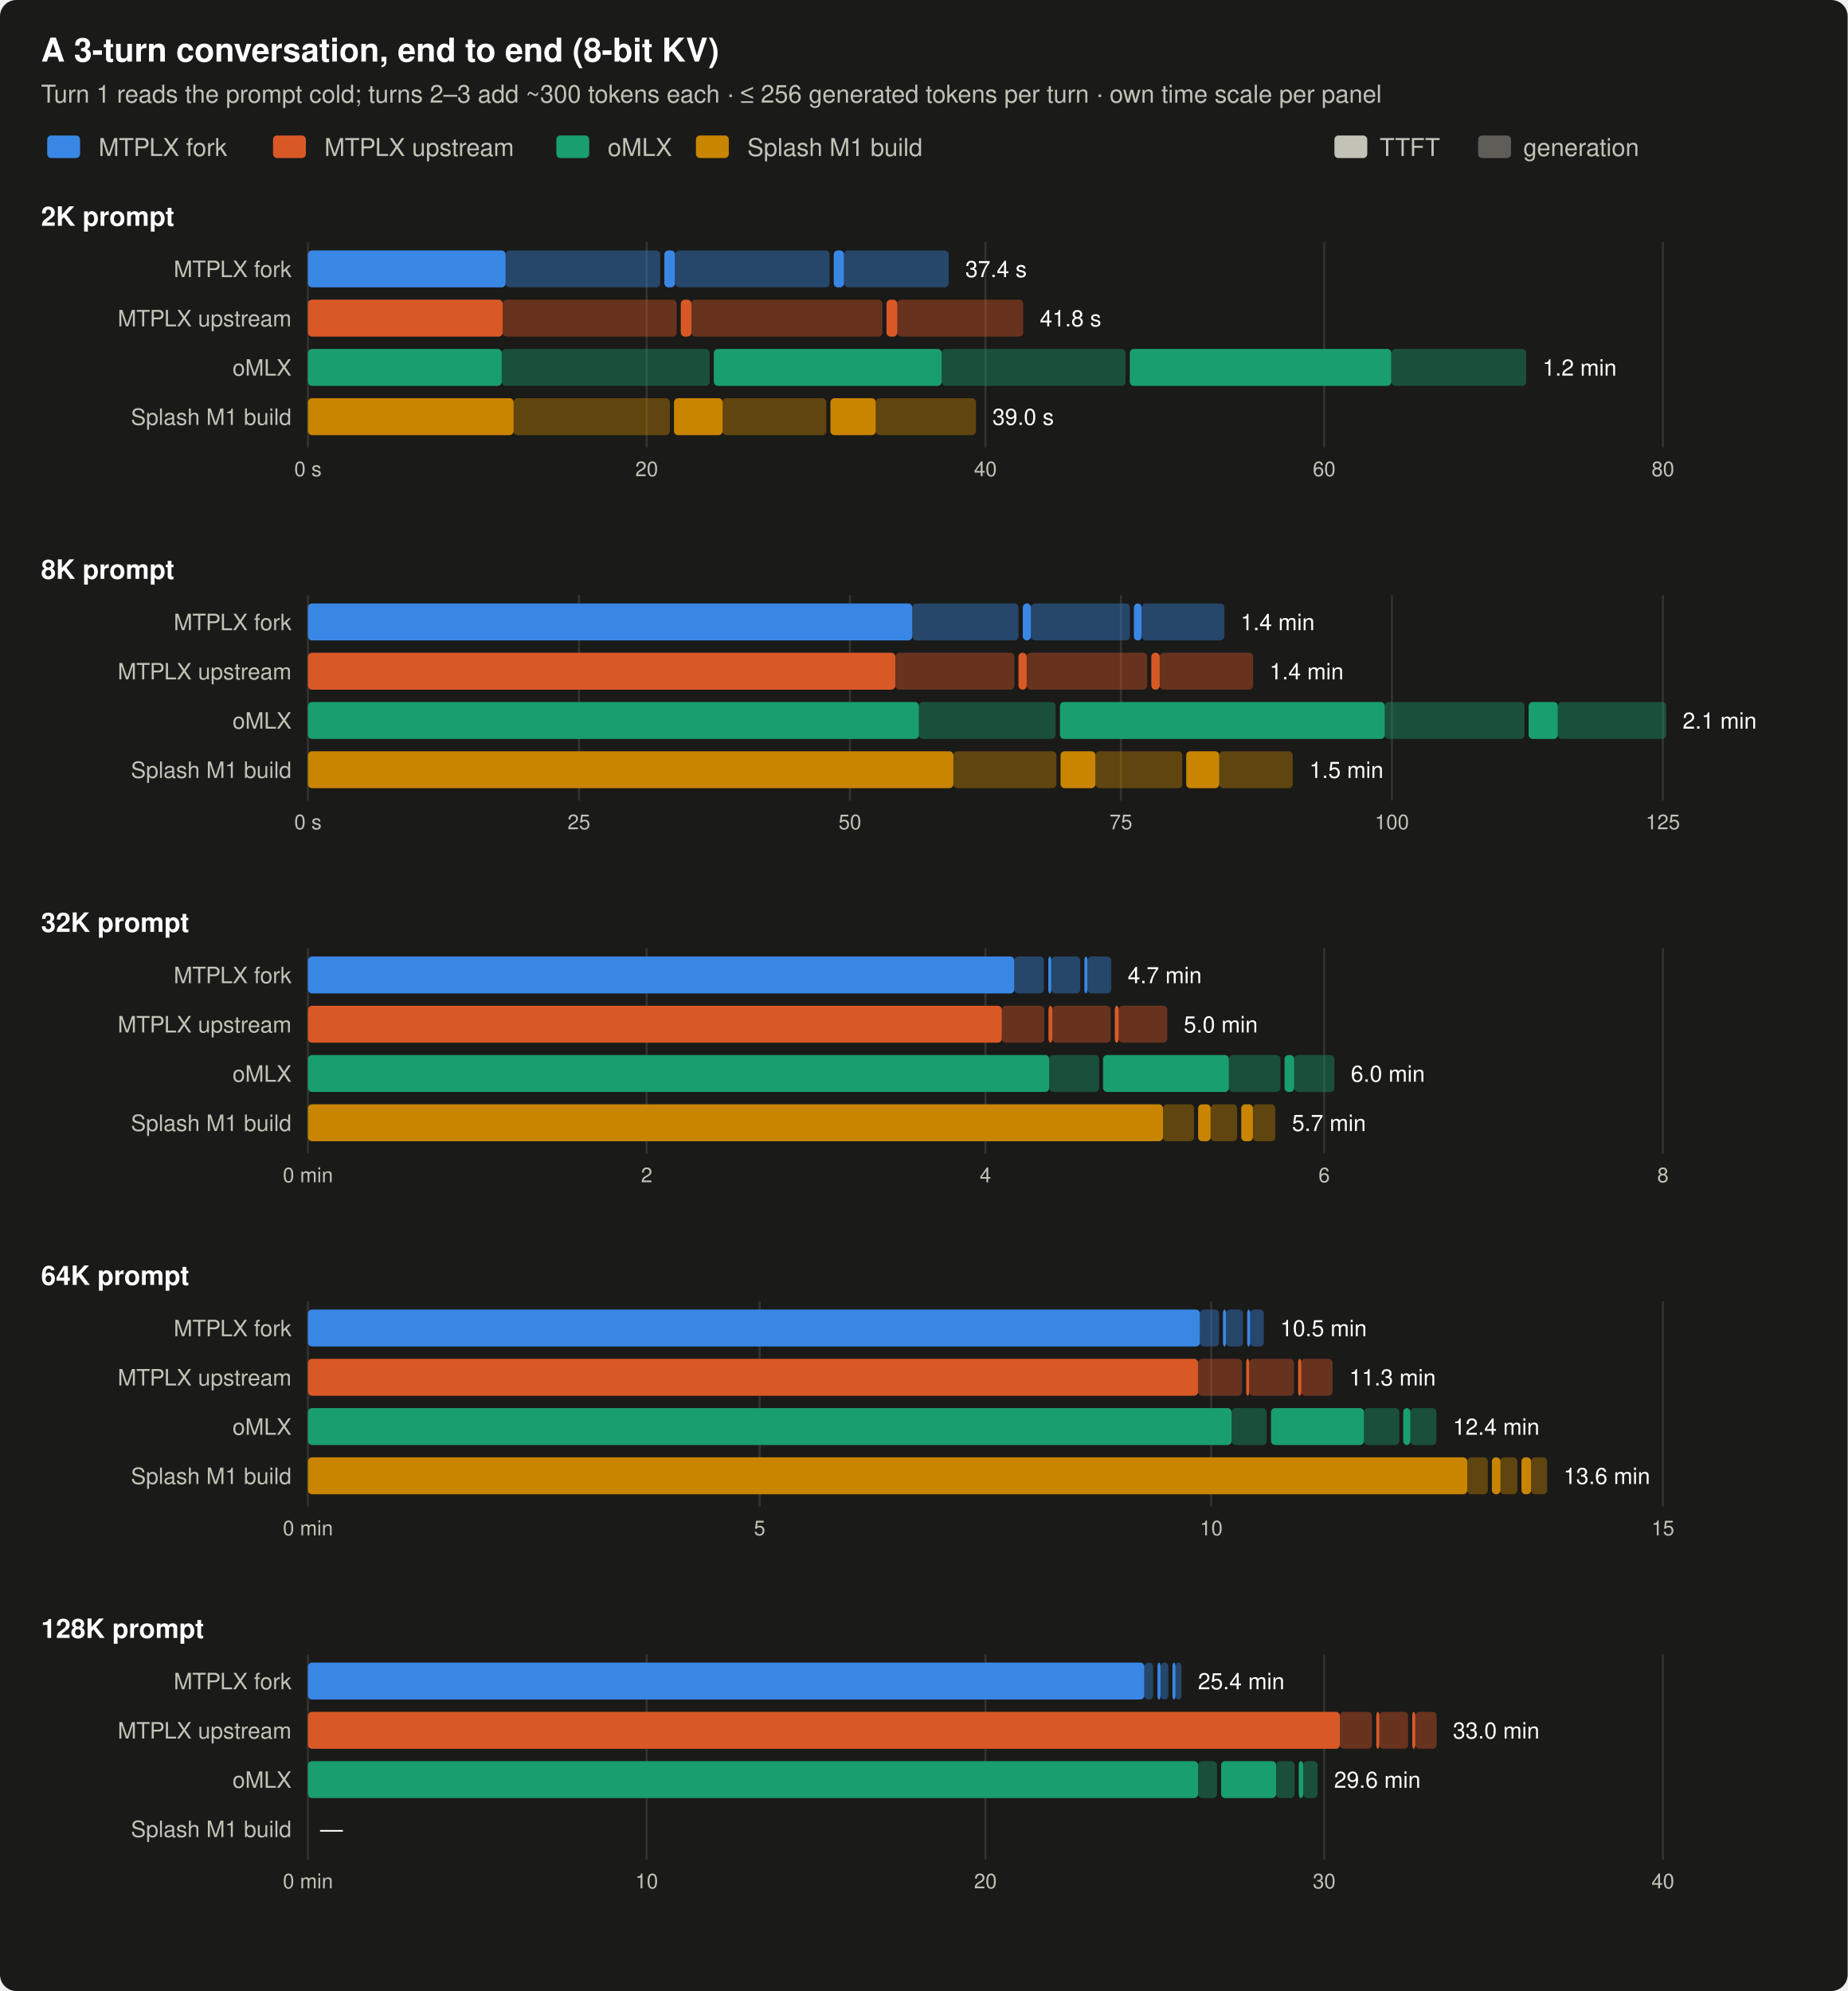
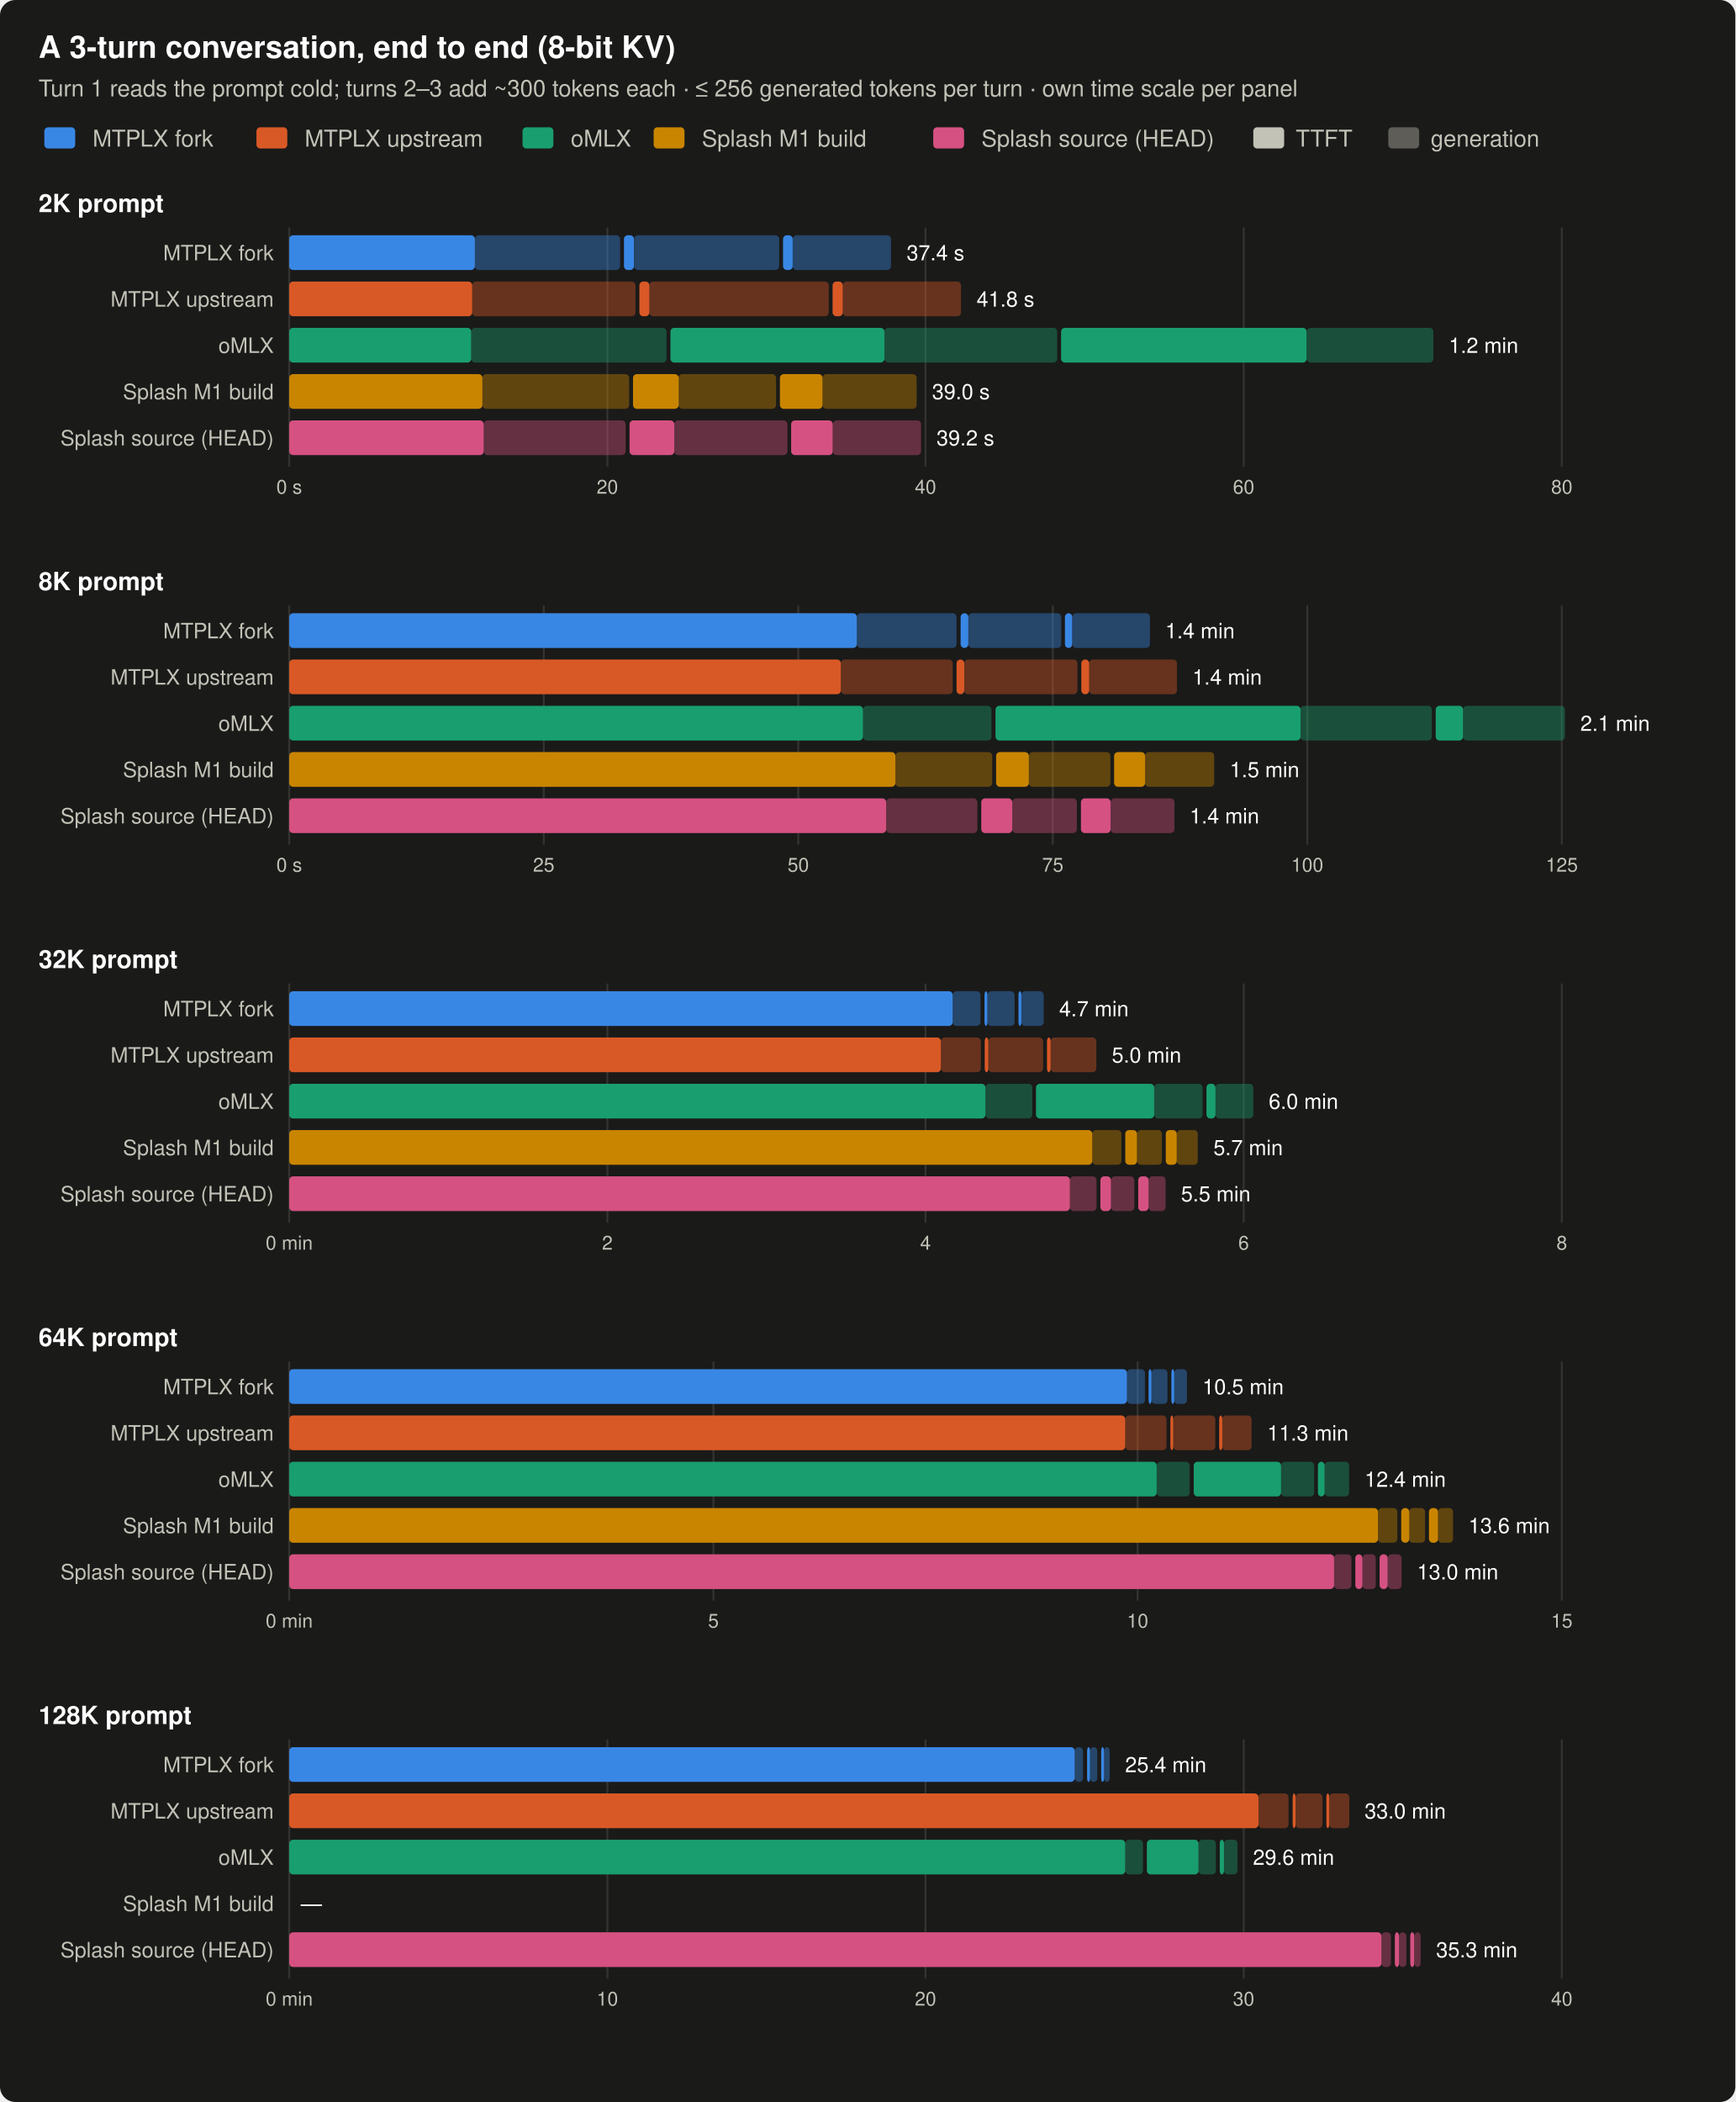
- <svg xmlns="http://www.w3.org/2000/svg" viewBox="0 0 900 970" width="900" height="970" role="img" aria-label="A 3-turn conversation, end to end (8-bit KV)" font-family="-apple-system,BlinkMacSystemFont,Segoe UI,Helvetica,Arial,sans-serif">
-   <rect width="900" height="970" rx="8" fill="#1a1a19" />
+ <svg xmlns="http://www.w3.org/2000/svg" viewBox="0 0 900 1090" width="900" height="1090" role="img" aria-label="A 3-turn conversation, end to end (8-bit KV)" font-family="-apple-system,BlinkMacSystemFont,Segoe UI,Helvetica,Arial,sans-serif">
+   <rect width="900" height="1090" rx="8" fill="#1a1a19" />
  <text x="20" y="30" fill="#ffffff" font-size="16" font-weight="600">A 3-turn conversation, end to end (8-bit KV)</text>
  <text x="20" y="50" fill="#c3c2b7" font-size="12">Turn 1 reads the prompt cold; turns 2–3 add ~300 tokens each · ≤ 256 generated tokens per turn · own time scale per panel</text>
  <rect x="23" y="66" width="16" height="11" rx="2" fill="#3987e5" />
  <text x="48" y="76" fill="#c3c2b7" font-size="12">MTPLX fork</text>
  <rect x="133" y="66" width="16" height="11" rx="2" fill="#d95926" />
  <text x="158" y="76" fill="#c3c2b7" font-size="12">MTPLX upstream</text>
  <rect x="271" y="66" width="16" height="11" rx="2" fill="#199e70" />
  <text x="296" y="76" fill="#c3c2b7" font-size="12">oMLX</text>
  <rect x="339" y="66" width="16" height="11" rx="2" fill="#c98500" />
  <text x="364" y="76" fill="#c3c2b7" font-size="12">Splash M1 build</text>
+   <rect x="484" y="66" width="16" height="11" rx="2" fill="#d55181" />
+   <text x="509" y="76" fill="#c3c2b7" font-size="12">Splash source (HEAD)</text>
  <rect x="650" y="66" width="16" height="11" rx="2" fill="#c3c2b7" />
  <text x="672" y="76" fill="#c3c2b7" font-size="12">TTFT</text>
  <rect x="720" y="66" width="16" height="11" rx="2" fill="#c3c2b7" fill-opacity="0.4" />
  <text x="742" y="76" fill="#c3c2b7" font-size="12">generation</text>
  <text x="20" y="110" fill="#ffffff" font-size="13" font-weight="600">2K prompt</text>
-   <line x1="150.0" x2="150.0" y1="118" y2="218" stroke="#34332f" />
-   <text x="150.0" y="232" fill="#c3c2b7" font-size="10" text-anchor="middle">0 s</text>
-   <line x1="315.0" x2="315.0" y1="118" y2="218" stroke="#34332f" />
-   <text x="315.0" y="232" fill="#c3c2b7" font-size="10" text-anchor="middle">20 </text>
-   <line x1="480.0" x2="480.0" y1="118" y2="218" stroke="#34332f" />
-   <text x="480.0" y="232" fill="#c3c2b7" font-size="10" text-anchor="middle">40 </text>
-   <line x1="645.0" x2="645.0" y1="118" y2="218" stroke="#34332f" />
-   <text x="645.0" y="232" fill="#c3c2b7" font-size="10" text-anchor="middle">60 </text>
-   <line x1="810.0" x2="810.0" y1="118" y2="218" stroke="#34332f" />
-   <text x="810.0" y="232" fill="#c3c2b7" font-size="10" text-anchor="middle">80 </text>
+   <line x1="150.0" x2="150.0" y1="118" y2="242" stroke="#34332f" />
+   <text x="150.0" y="256" fill="#c3c2b7" font-size="10" text-anchor="middle">0 s</text>
+   <line x1="315.0" x2="315.0" y1="118" y2="242" stroke="#34332f" />
+   <text x="315.0" y="256" fill="#c3c2b7" font-size="10" text-anchor="middle">20 </text>
+   <line x1="480.0" x2="480.0" y1="118" y2="242" stroke="#34332f" />
+   <text x="480.0" y="256" fill="#c3c2b7" font-size="10" text-anchor="middle">40 </text>
+   <line x1="645.0" x2="645.0" y1="118" y2="242" stroke="#34332f" />
+   <text x="645.0" y="256" fill="#c3c2b7" font-size="10" text-anchor="middle">60 </text>
+   <line x1="810.0" x2="810.0" y1="118" y2="242" stroke="#34332f" />
+   <text x="810.0" y="256" fill="#c3c2b7" font-size="10" text-anchor="middle">80 </text>
  <text x="142" y="135" fill="#c3c2b7" font-size="11" text-anchor="end">MTPLX fork</text>
  <rect x="150.0" y="122" width="96.3" height="18" rx="2" fill="#3987e5" />
  <rect x="246.3" y="122" width="75.3" height="18" rx="2" fill="#3987e5" fill-opacity="0.4" />
  <rect x="323.6" y="122" width="5.2" height="18" rx="2" fill="#3987e5" />
  <rect x="328.9" y="122" width="75.2" height="18" rx="2" fill="#3987e5" fill-opacity="0.4" />
  <rect x="406.1" y="122" width="5.0" height="18" rx="2" fill="#3987e5" />
  <rect x="411.1" y="122" width="51.0" height="18" rx="2" fill="#3987e5" fill-opacity="0.4" />
  <text x="470.2" y="135" fill="#ffffff" font-size="11">37.4 s</text>
  <text x="142" y="159" fill="#c3c2b7" font-size="11" text-anchor="end">MTPLX upstream</text>
  <rect x="150.0" y="146" width="94.9" height="18" rx="2" fill="#d95926" />
  <rect x="244.9" y="146" width="84.7" height="18" rx="2" fill="#d95926" fill-opacity="0.4" />
  <rect x="331.6" y="146" width="5.2" height="18" rx="2" fill="#d95926" />
  <rect x="336.8" y="146" width="93.0" height="18" rx="2" fill="#d95926" fill-opacity="0.4" />
  <rect x="431.8" y="146" width="5.3" height="18" rx="2" fill="#d95926" />
  <rect x="437.1" y="146" width="61.3" height="18" rx="2" fill="#d95926" fill-opacity="0.4" />
  <text x="506.5" y="159" fill="#ffffff" font-size="11">41.8 s</text>
  <text x="142" y="183" fill="#c3c2b7" font-size="11" text-anchor="end">oMLX</text>
  <rect x="150.0" y="170" width="94.4" height="18" rx="2" fill="#199e70" />
  <rect x="244.4" y="170" width="101.3" height="18" rx="2" fill="#199e70" fill-opacity="0.4" />
  <rect x="347.7" y="170" width="111.0" height="18" rx="2" fill="#199e70" />
  <rect x="458.7" y="170" width="89.6" height="18" rx="2" fill="#199e70" fill-opacity="0.4" />
  <rect x="550.3" y="170" width="127.4" height="18" rx="2" fill="#199e70" />
  <rect x="677.8" y="170" width="65.6" height="18" rx="2" fill="#199e70" fill-opacity="0.4" />
  <text x="751.4" y="183" fill="#ffffff" font-size="11">1.2 min</text>
  <text x="142" y="207" fill="#c3c2b7" font-size="11" text-anchor="end">Splash M1 build</text>
  <rect x="150.0" y="194" width="100.2" height="18" rx="2" fill="#c98500" />
  <rect x="250.2" y="194" width="76.1" height="18" rx="2" fill="#c98500" fill-opacity="0.4" />
  <rect x="328.3" y="194" width="23.7" height="18" rx="2" fill="#c98500" />
  <rect x="351.9" y="194" width="50.6" height="18" rx="2" fill="#c98500" fill-opacity="0.4" />
  <rect x="404.5" y="194" width="22.1" height="18" rx="2" fill="#c98500" />
  <rect x="426.6" y="194" width="48.8" height="18" rx="2" fill="#c98500" fill-opacity="0.4" />
  <text x="483.4" y="207" fill="#ffffff" font-size="11">39.0 s</text>
-   <text x="20" y="282" fill="#ffffff" font-size="13" font-weight="600">8K prompt</text>
-   <line x1="150.0" x2="150.0" y1="290" y2="390" stroke="#34332f" />
-   <text x="150.0" y="404" fill="#c3c2b7" font-size="10" text-anchor="middle">0 s</text>
-   <line x1="282.0" x2="282.0" y1="290" y2="390" stroke="#34332f" />
-   <text x="282.0" y="404" fill="#c3c2b7" font-size="10" text-anchor="middle">25 </text>
-   <line x1="414.0" x2="414.0" y1="290" y2="390" stroke="#34332f" />
-   <text x="414.0" y="404" fill="#c3c2b7" font-size="10" text-anchor="middle">50 </text>
-   <line x1="546.0" x2="546.0" y1="290" y2="390" stroke="#34332f" />
-   <text x="546.0" y="404" fill="#c3c2b7" font-size="10" text-anchor="middle">75 </text>
-   <line x1="678.0" x2="678.0" y1="290" y2="390" stroke="#34332f" />
-   <text x="678.0" y="404" fill="#c3c2b7" font-size="10" text-anchor="middle">100 </text>
-   <line x1="810.0" x2="810.0" y1="290" y2="390" stroke="#34332f" />
-   <text x="810.0" y="404" fill="#c3c2b7" font-size="10" text-anchor="middle">125 </text>
-   <text x="142" y="307" fill="#c3c2b7" font-size="11" text-anchor="end">MTPLX fork</text>
-   <rect x="150.0" y="294" width="294.4" height="18" rx="2" fill="#3987e5" />
-   <rect x="444.4" y="294" width="51.7" height="18" rx="2" fill="#3987e5" fill-opacity="0.4" />
-   <rect x="498.2" y="294" width="4.0" height="18" rx="2" fill="#3987e5" />
-   <rect x="502.2" y="294" width="48.2" height="18" rx="2" fill="#3987e5" fill-opacity="0.4" />
-   <rect x="552.3" y="294" width="3.8" height="18" rx="2" fill="#3987e5" />
-   <rect x="556.2" y="294" width="40.2" height="18" rx="2" fill="#3987e5" fill-opacity="0.4" />
-   <text x="604.3" y="307" fill="#ffffff" font-size="11">1.4 min</text>
-   <text x="142" y="331" fill="#c3c2b7" font-size="11" text-anchor="end">MTPLX upstream</text>
-   <rect x="150.0" y="318" width="286.1" height="18" rx="2" fill="#d95926" />
-   <rect x="436.1" y="318" width="58.0" height="18" rx="2" fill="#d95926" fill-opacity="0.4" />
-   <rect x="496.1" y="318" width="4.0" height="18" rx="2" fill="#d95926" />
-   <rect x="500.1" y="318" width="58.7" height="18" rx="2" fill="#d95926" fill-opacity="0.4" />
-   <rect x="560.8" y="318" width="4.1" height="18" rx="2" fill="#d95926" />
-   <rect x="564.9" y="318" width="45.5" height="18" rx="2" fill="#d95926" fill-opacity="0.4" />
-   <text x="618.4" y="331" fill="#ffffff" font-size="11">1.4 min</text>
-   <text x="142" y="355" fill="#c3c2b7" font-size="11" text-anchor="end">oMLX</text>
-   <rect x="150.0" y="342" width="297.6" height="18" rx="2" fill="#199e70" />
-   <rect x="447.6" y="342" width="66.6" height="18" rx="2" fill="#199e70" fill-opacity="0.4" />
-   <rect x="516.3" y="342" width="158.2" height="18" rx="2" fill="#199e70" />
-   <rect x="674.4" y="342" width="68.2" height="18" rx="2" fill="#199e70" fill-opacity="0.4" />
-   <rect x="744.6" y="342" width="14.2" height="18" rx="2" fill="#199e70" />
-   <rect x="758.8" y="342" width="52.8" height="18" rx="2" fill="#199e70" fill-opacity="0.4" />
-   <text x="819.6" y="355" fill="#ffffff" font-size="11">2.1 min</text>
-   <text x="142" y="379" fill="#c3c2b7" font-size="11" text-anchor="end">Splash M1 build</text>
-   <rect x="150.0" y="366" width="314.4" height="18" rx="2" fill="#c98500" />
-   <rect x="464.4" y="366" width="50.2" height="18" rx="2" fill="#c98500" fill-opacity="0.4" />
-   <rect x="516.6" y="366" width="17.0" height="18" rx="2" fill="#c98500" />
-   <rect x="533.6" y="366" width="42.3" height="18" rx="2" fill="#c98500" fill-opacity="0.4" />
-   <rect x="577.8" y="366" width="16.1" height="18" rx="2" fill="#c98500" />
-   <rect x="593.9" y="366" width="35.8" height="18" rx="2" fill="#c98500" fill-opacity="0.4" />
-   <text x="637.8" y="379" fill="#ffffff" font-size="11">1.5 min</text>
-   <text x="20" y="454" fill="#ffffff" font-size="13" font-weight="600">32K prompt</text>
-   <line x1="150.0" x2="150.0" y1="462" y2="562" stroke="#34332f" />
-   <text x="150.0" y="576" fill="#c3c2b7" font-size="10" text-anchor="middle">0 min</text>
-   <line x1="315.0" x2="315.0" y1="462" y2="562" stroke="#34332f" />
-   <text x="315.0" y="576" fill="#c3c2b7" font-size="10" text-anchor="middle">2 </text>
-   <line x1="480.0" x2="480.0" y1="462" y2="562" stroke="#34332f" />
-   <text x="480.0" y="576" fill="#c3c2b7" font-size="10" text-anchor="middle">4 </text>
-   <line x1="645.0" x2="645.0" y1="462" y2="562" stroke="#34332f" />
-   <text x="645.0" y="576" fill="#c3c2b7" font-size="10" text-anchor="middle">6 </text>
-   <line x1="810.0" x2="810.0" y1="462" y2="562" stroke="#34332f" />
-   <text x="810.0" y="576" fill="#c3c2b7" font-size="10" text-anchor="middle">8 </text>
-   <text x="142" y="479" fill="#c3c2b7" font-size="11" text-anchor="end">MTPLX fork</text>
-   <rect x="150.0" y="466" width="344.1" height="18" rx="2" fill="#3987e5" />
-   <rect x="494.1" y="466" width="14.4" height="18" rx="2" fill="#3987e5" fill-opacity="0.4" />
-   <rect x="510.6" y="466" width="1.5" height="18" rx="2" fill="#3987e5" />
-   <rect x="512.1" y="466" width="14.1" height="18" rx="2" fill="#3987e5" fill-opacity="0.4" />
-   <rect x="528.2" y="466" width="1.5" height="18" rx="2" fill="#3987e5" />
-   <rect x="529.7" y="466" width="11.6" height="18" rx="2" fill="#3987e5" fill-opacity="0.4" />
-   <text x="549.3" y="479" fill="#ffffff" font-size="11">4.7 min</text>
-   <text x="142" y="503" fill="#c3c2b7" font-size="11" text-anchor="end">MTPLX upstream</text>
-   <rect x="150.0" y="490" width="338.0" height="18" rx="2" fill="#d95926" />
-   <rect x="488.0" y="490" width="20.7" height="18" rx="2" fill="#d95926" fill-opacity="0.4" />
-   <rect x="510.7" y="490" width="1.9" height="18" rx="2" fill="#d95926" />
-   <rect x="512.6" y="490" width="28.4" height="18" rx="2" fill="#d95926" fill-opacity="0.4" />
-   <rect x="543.0" y="490" width="1.9" height="18" rx="2" fill="#d95926" />
-   <rect x="544.9" y="490" width="23.7" height="18" rx="2" fill="#d95926" fill-opacity="0.4" />
-   <text x="576.6" y="503" fill="#ffffff" font-size="11">5.0 min</text>
-   <text x="142" y="527" fill="#c3c2b7" font-size="11" text-anchor="end">oMLX</text>
-   <rect x="150.0" y="514" width="361.1" height="18" rx="2" fill="#199e70" />
-   <rect x="511.1" y="514" width="24.3" height="18" rx="2" fill="#199e70" fill-opacity="0.4" />
-   <rect x="537.3" y="514" width="61.3" height="18" rx="2" fill="#199e70" />
-   <rect x="598.6" y="514" width="25.1" height="18" rx="2" fill="#199e70" fill-opacity="0.4" />
-   <rect x="625.7" y="514" width="4.7" height="18" rx="2" fill="#199e70" />
-   <rect x="630.4" y="514" width="19.6" height="18" rx="2" fill="#199e70" fill-opacity="0.4" />
-   <text x="658.0" y="527" fill="#ffffff" font-size="11">6.0 min</text>
-   <text x="142" y="551" fill="#c3c2b7" font-size="11" text-anchor="end">Splash M1 build</text>
-   <rect x="150.0" y="538" width="416.5" height="18" rx="2" fill="#c98500" />
-   <rect x="566.5" y="538" width="15.1" height="18" rx="2" fill="#c98500" fill-opacity="0.4" />
-   <rect x="583.6" y="538" width="6.1" height="18" rx="2" fill="#c98500" />
-   <rect x="589.7" y="538" width="12.9" height="18" rx="2" fill="#c98500" fill-opacity="0.4" />
-   <rect x="604.6" y="538" width="5.7" height="18" rx="2" fill="#c98500" />
-   <rect x="610.3" y="538" width="10.9" height="18" rx="2" fill="#c98500" fill-opacity="0.4" />
-   <text x="629.3" y="551" fill="#ffffff" font-size="11">5.7 min</text>
-   <text x="20" y="626" fill="#ffffff" font-size="13" font-weight="600">64K prompt</text>
-   <line x1="150.0" x2="150.0" y1="634" y2="734" stroke="#34332f" />
-   <text x="150.0" y="748" fill="#c3c2b7" font-size="10" text-anchor="middle">0 min</text>
-   <line x1="370.0" x2="370.0" y1="634" y2="734" stroke="#34332f" />
-   <text x="370.0" y="748" fill="#c3c2b7" font-size="10" text-anchor="middle">5 </text>
-   <line x1="590.0" x2="590.0" y1="634" y2="734" stroke="#34332f" />
-   <text x="590.0" y="748" fill="#c3c2b7" font-size="10" text-anchor="middle">10 </text>
-   <line x1="810.0" x2="810.0" y1="634" y2="734" stroke="#34332f" />
-   <text x="810.0" y="748" fill="#c3c2b7" font-size="10" text-anchor="middle">15 </text>
-   <text x="142" y="651" fill="#c3c2b7" font-size="11" text-anchor="end">MTPLX fork</text>
-   <rect x="150.0" y="638" width="434.5" height="18" rx="2" fill="#3987e5" />
-   <rect x="584.5" y="638" width="9.3" height="18" rx="2" fill="#3987e5" fill-opacity="0.4" />
-   <rect x="595.7" y="638" width="1.5" height="18" rx="2" fill="#3987e5" />
-   <rect x="597.2" y="638" width="8.3" height="18" rx="2" fill="#3987e5" fill-opacity="0.4" />
-   <rect x="607.5" y="638" width="1.5" height="18" rx="2" fill="#3987e5" />
-   <rect x="609.0" y="638" width="6.6" height="18" rx="2" fill="#3987e5" fill-opacity="0.4" />
-   <text x="623.6" y="651" fill="#ffffff" font-size="11">10.5 min</text>
-   <text x="142" y="675" fill="#c3c2b7" font-size="11" text-anchor="end">MTPLX upstream</text>
-   <rect x="150.0" y="662" width="433.6" height="18" rx="2" fill="#d95926" />
-   <rect x="583.6" y="662" width="21.4" height="18" rx="2" fill="#d95926" fill-opacity="0.4" />
-   <rect x="607.0" y="662" width="1.5" height="18" rx="2" fill="#d95926" />
-   <rect x="608.5" y="662" width="21.8" height="18" rx="2" fill="#d95926" fill-opacity="0.4" />
-   <rect x="632.3" y="662" width="1.6" height="18" rx="2" fill="#d95926" />
-   <rect x="633.8" y="662" width="15.3" height="18" rx="2" fill="#d95926" fill-opacity="0.4" />
-   <text x="657.2" y="675" fill="#ffffff" font-size="11">11.3 min</text>
-   <text x="142" y="699" fill="#c3c2b7" font-size="11" text-anchor="end">oMLX</text>
-   <rect x="150.0" y="686" width="449.9" height="18" rx="2" fill="#199e70" />
-   <rect x="599.9" y="686" width="17.1" height="18" rx="2" fill="#199e70" fill-opacity="0.4" />
-   <rect x="619.1" y="686" width="45.3" height="18" rx="2" fill="#199e70" />
-   <rect x="664.4" y="686" width="17.2" height="18" rx="2" fill="#199e70" fill-opacity="0.4" />
-   <rect x="683.5" y="686" width="3.5" height="18" rx="2" fill="#199e70" />
-   <rect x="687.0" y="686" width="12.7" height="18" rx="2" fill="#199e70" fill-opacity="0.4" />
-   <text x="707.7" y="699" fill="#ffffff" font-size="11">12.4 min</text>
-   <text x="142" y="723" fill="#c3c2b7" font-size="11" text-anchor="end">Splash M1 build</text>
-   <rect x="150.0" y="710" width="564.7" height="18" rx="2" fill="#c98500" />
-   <rect x="714.7" y="710" width="10.0" height="18" rx="2" fill="#c98500" fill-opacity="0.4" />
-   <rect x="726.7" y="710" width="4.2" height="18" rx="2" fill="#c98500" />
-   <rect x="730.8" y="710" width="8.3" height="18" rx="2" fill="#c98500" fill-opacity="0.4" />
-   <rect x="741.1" y="710" width="4.7" height="18" rx="2" fill="#c98500" />
-   <rect x="745.8" y="710" width="7.8" height="18" rx="2" fill="#c98500" fill-opacity="0.4" />
-   <text x="761.6" y="723" fill="#ffffff" font-size="11">13.6 min</text>
-   <text x="20" y="798" fill="#ffffff" font-size="13" font-weight="600">128K prompt</text>
-   <line x1="150.0" x2="150.0" y1="806" y2="906" stroke="#34332f" />
-   <text x="150.0" y="920" fill="#c3c2b7" font-size="10" text-anchor="middle">0 min</text>
-   <line x1="315.0" x2="315.0" y1="806" y2="906" stroke="#34332f" />
-   <text x="315.0" y="920" fill="#c3c2b7" font-size="10" text-anchor="middle">10 </text>
-   <line x1="480.0" x2="480.0" y1="806" y2="906" stroke="#34332f" />
-   <text x="480.0" y="920" fill="#c3c2b7" font-size="10" text-anchor="middle">20 </text>
-   <line x1="645.0" x2="645.0" y1="806" y2="906" stroke="#34332f" />
-   <text x="645.0" y="920" fill="#c3c2b7" font-size="10" text-anchor="middle">30 </text>
-   <line x1="810.0" x2="810.0" y1="806" y2="906" stroke="#34332f" />
-   <text x="810.0" y="920" fill="#c3c2b7" font-size="10" text-anchor="middle">40 </text>
-   <text x="142" y="823" fill="#c3c2b7" font-size="11" text-anchor="end">MTPLX fork</text>
-   <rect x="150.0" y="810" width="407.4" height="18" rx="2" fill="#3987e5" />
-   <rect x="557.4" y="810" width="4.3" height="18" rx="2" fill="#3987e5" fill-opacity="0.4" />
-   <rect x="563.8" y="810" width="1.5" height="18" rx="2" fill="#3987e5" />
-   <rect x="565.3" y="810" width="3.8" height="18" rx="2" fill="#3987e5" fill-opacity="0.4" />
-   <rect x="571.1" y="810" width="1.5" height="18" rx="2" fill="#3987e5" />
-   <rect x="572.6" y="810" width="2.9" height="18" rx="2" fill="#3987e5" fill-opacity="0.4" />
-   <text x="583.5" y="823" fill="#ffffff" font-size="11">25.4 min</text>
-   <text x="142" y="847" fill="#c3c2b7" font-size="11" text-anchor="end">MTPLX upstream</text>
-   <rect x="150.0" y="834" width="502.7" height="18" rx="2" fill="#d95926" />
-   <rect x="652.7" y="834" width="15.6" height="18" rx="2" fill="#d95926" fill-opacity="0.4" />
-   <rect x="670.4" y="834" width="1.5" height="18" rx="2" fill="#d95926" />
-   <rect x="671.9" y="834" width="14.0" height="18" rx="2" fill="#d95926" fill-opacity="0.4" />
-   <rect x="687.9" y="834" width="1.5" height="18" rx="2" fill="#d95926" />
-   <rect x="689.4" y="834" width="10.4" height="18" rx="2" fill="#d95926" fill-opacity="0.4" />
-   <text x="707.7" y="847" fill="#ffffff" font-size="11">33.0 min</text>
-   <text x="142" y="871" fill="#c3c2b7" font-size="11" text-anchor="end">oMLX</text>
-   <rect x="150.0" y="858" width="433.6" height="18" rx="2" fill="#199e70" />
-   <rect x="583.6" y="858" width="9.2" height="18" rx="2" fill="#199e70" fill-opacity="0.4" />
-   <rect x="594.8" y="858" width="26.8" height="18" rx="2" fill="#199e70" />
-   <rect x="621.6" y="858" width="9.0" height="18" rx="2" fill="#199e70" fill-opacity="0.4" />
-   <rect x="632.6" y="858" width="2.2" height="18" rx="2" fill="#199e70" />
-   <rect x="634.8" y="858" width="7.0" height="18" rx="2" fill="#199e70" fill-opacity="0.4" />
-   <text x="649.8" y="871" fill="#ffffff" font-size="11">29.6 min</text>
-   <text x="142" y="895" fill="#c3c2b7" font-size="11" text-anchor="end">Splash M1 build</text>
-   <text x="156.0" y="895" fill="#ffffff" font-size="11">—</text>
+   <text x="142" y="231" fill="#c3c2b7" font-size="11" text-anchor="end">Splash source (HEAD)</text>
+   <rect x="150.0" y="218" width="100.9" height="18" rx="2" fill="#d55181" />
+   <rect x="250.9" y="218" width="73.6" height="18" rx="2" fill="#d55181" fill-opacity="0.4" />
+   <rect x="326.5" y="218" width="23.2" height="18" rx="2" fill="#d55181" />
+   <rect x="349.7" y="218" width="58.7" height="18" rx="2" fill="#d55181" fill-opacity="0.4" />
+   <rect x="410.3" y="218" width="21.6" height="18" rx="2" fill="#d55181" />
+   <rect x="432.0" y="218" width="45.7" height="18" rx="2" fill="#d55181" fill-opacity="0.4" />
+   <text x="485.7" y="231" fill="#ffffff" font-size="11">39.2 s</text>
+   <text x="20" y="306" fill="#ffffff" font-size="13" font-weight="600">8K prompt</text>
+   <line x1="150.0" x2="150.0" y1="314" y2="438" stroke="#34332f" />
+   <text x="150.0" y="452" fill="#c3c2b7" font-size="10" text-anchor="middle">0 s</text>
+   <line x1="282.0" x2="282.0" y1="314" y2="438" stroke="#34332f" />
+   <text x="282.0" y="452" fill="#c3c2b7" font-size="10" text-anchor="middle">25 </text>
+   <line x1="414.0" x2="414.0" y1="314" y2="438" stroke="#34332f" />
+   <text x="414.0" y="452" fill="#c3c2b7" font-size="10" text-anchor="middle">50 </text>
+   <line x1="546.0" x2="546.0" y1="314" y2="438" stroke="#34332f" />
+   <text x="546.0" y="452" fill="#c3c2b7" font-size="10" text-anchor="middle">75 </text>
+   <line x1="678.0" x2="678.0" y1="314" y2="438" stroke="#34332f" />
+   <text x="678.0" y="452" fill="#c3c2b7" font-size="10" text-anchor="middle">100 </text>
+   <line x1="810.0" x2="810.0" y1="314" y2="438" stroke="#34332f" />
+   <text x="810.0" y="452" fill="#c3c2b7" font-size="10" text-anchor="middle">125 </text>
+   <text x="142" y="331" fill="#c3c2b7" font-size="11" text-anchor="end">MTPLX fork</text>
+   <rect x="150.0" y="318" width="294.4" height="18" rx="2" fill="#3987e5" />
+   <rect x="444.4" y="318" width="51.7" height="18" rx="2" fill="#3987e5" fill-opacity="0.4" />
+   <rect x="498.2" y="318" width="4.0" height="18" rx="2" fill="#3987e5" />
+   <rect x="502.2" y="318" width="48.2" height="18" rx="2" fill="#3987e5" fill-opacity="0.4" />
+   <rect x="552.3" y="318" width="3.8" height="18" rx="2" fill="#3987e5" />
+   <rect x="556.2" y="318" width="40.2" height="18" rx="2" fill="#3987e5" fill-opacity="0.4" />
+   <text x="604.3" y="331" fill="#ffffff" font-size="11">1.4 min</text>
+   <text x="142" y="355" fill="#c3c2b7" font-size="11" text-anchor="end">MTPLX upstream</text>
+   <rect x="150.0" y="342" width="286.1" height="18" rx="2" fill="#d95926" />
+   <rect x="436.1" y="342" width="58.0" height="18" rx="2" fill="#d95926" fill-opacity="0.4" />
+   <rect x="496.1" y="342" width="4.0" height="18" rx="2" fill="#d95926" />
+   <rect x="500.1" y="342" width="58.7" height="18" rx="2" fill="#d95926" fill-opacity="0.4" />
+   <rect x="560.8" y="342" width="4.1" height="18" rx="2" fill="#d95926" />
+   <rect x="564.9" y="342" width="45.5" height="18" rx="2" fill="#d95926" fill-opacity="0.4" />
+   <text x="618.4" y="355" fill="#ffffff" font-size="11">1.4 min</text>
+   <text x="142" y="379" fill="#c3c2b7" font-size="11" text-anchor="end">oMLX</text>
+   <rect x="150.0" y="366" width="297.6" height="18" rx="2" fill="#199e70" />
+   <rect x="447.6" y="366" width="66.6" height="18" rx="2" fill="#199e70" fill-opacity="0.4" />
+   <rect x="516.3" y="366" width="158.2" height="18" rx="2" fill="#199e70" />
+   <rect x="674.4" y="366" width="68.2" height="18" rx="2" fill="#199e70" fill-opacity="0.4" />
+   <rect x="744.6" y="366" width="14.2" height="18" rx="2" fill="#199e70" />
+   <rect x="758.8" y="366" width="52.8" height="18" rx="2" fill="#199e70" fill-opacity="0.4" />
+   <text x="819.6" y="379" fill="#ffffff" font-size="11">2.1 min</text>
+   <text x="142" y="403" fill="#c3c2b7" font-size="11" text-anchor="end">Splash M1 build</text>
+   <rect x="150.0" y="390" width="314.4" height="18" rx="2" fill="#c98500" />
+   <rect x="464.4" y="390" width="50.2" height="18" rx="2" fill="#c98500" fill-opacity="0.4" />
+   <rect x="516.6" y="390" width="17.0" height="18" rx="2" fill="#c98500" />
+   <rect x="533.6" y="390" width="42.3" height="18" rx="2" fill="#c98500" fill-opacity="0.4" />
+   <rect x="577.8" y="390" width="16.1" height="18" rx="2" fill="#c98500" />
+   <rect x="593.9" y="390" width="35.8" height="18" rx="2" fill="#c98500" fill-opacity="0.4" />
+   <text x="637.8" y="403" fill="#ffffff" font-size="11">1.5 min</text>
+   <text x="142" y="427" fill="#c3c2b7" font-size="11" text-anchor="end">Splash source (HEAD)</text>
+   <rect x="150.0" y="414" width="309.6" height="18" rx="2" fill="#d55181" />
+   <rect x="459.6" y="414" width="47.3" height="18" rx="2" fill="#d55181" fill-opacity="0.4" />
+   <rect x="508.9" y="414" width="16.1" height="18" rx="2" fill="#d55181" />
+   <rect x="525.0" y="414" width="33.5" height="18" rx="2" fill="#d55181" fill-opacity="0.4" />
+   <rect x="560.6" y="414" width="15.4" height="18" rx="2" fill="#d55181" />
+   <rect x="576.0" y="414" width="33.1" height="18" rx="2" fill="#d55181" fill-opacity="0.4" />
+   <text x="617.0" y="427" fill="#ffffff" font-size="11">1.4 min</text>
+   <text x="20" y="502" fill="#ffffff" font-size="13" font-weight="600">32K prompt</text>
+   <line x1="150.0" x2="150.0" y1="510" y2="634" stroke="#34332f" />
+   <text x="150.0" y="648" fill="#c3c2b7" font-size="10" text-anchor="middle">0 min</text>
+   <line x1="315.0" x2="315.0" y1="510" y2="634" stroke="#34332f" />
+   <text x="315.0" y="648" fill="#c3c2b7" font-size="10" text-anchor="middle">2 </text>
+   <line x1="480.0" x2="480.0" y1="510" y2="634" stroke="#34332f" />
+   <text x="480.0" y="648" fill="#c3c2b7" font-size="10" text-anchor="middle">4 </text>
+   <line x1="645.0" x2="645.0" y1="510" y2="634" stroke="#34332f" />
+   <text x="645.0" y="648" fill="#c3c2b7" font-size="10" text-anchor="middle">6 </text>
+   <line x1="810.0" x2="810.0" y1="510" y2="634" stroke="#34332f" />
+   <text x="810.0" y="648" fill="#c3c2b7" font-size="10" text-anchor="middle">8 </text>
+   <text x="142" y="527" fill="#c3c2b7" font-size="11" text-anchor="end">MTPLX fork</text>
+   <rect x="150.0" y="514" width="344.1" height="18" rx="2" fill="#3987e5" />
+   <rect x="494.1" y="514" width="14.4" height="18" rx="2" fill="#3987e5" fill-opacity="0.4" />
+   <rect x="510.6" y="514" width="1.5" height="18" rx="2" fill="#3987e5" />
+   <rect x="512.1" y="514" width="14.1" height="18" rx="2" fill="#3987e5" fill-opacity="0.4" />
+   <rect x="528.2" y="514" width="1.5" height="18" rx="2" fill="#3987e5" />
+   <rect x="529.7" y="514" width="11.6" height="18" rx="2" fill="#3987e5" fill-opacity="0.4" />
+   <text x="549.3" y="527" fill="#ffffff" font-size="11">4.7 min</text>
+   <text x="142" y="551" fill="#c3c2b7" font-size="11" text-anchor="end">MTPLX upstream</text>
+   <rect x="150.0" y="538" width="338.0" height="18" rx="2" fill="#d95926" />
+   <rect x="488.0" y="538" width="20.7" height="18" rx="2" fill="#d95926" fill-opacity="0.4" />
+   <rect x="510.7" y="538" width="1.9" height="18" rx="2" fill="#d95926" />
+   <rect x="512.6" y="538" width="28.4" height="18" rx="2" fill="#d95926" fill-opacity="0.4" />
+   <rect x="543.0" y="538" width="1.9" height="18" rx="2" fill="#d95926" />
+   <rect x="544.9" y="538" width="23.7" height="18" rx="2" fill="#d95926" fill-opacity="0.4" />
+   <text x="576.6" y="551" fill="#ffffff" font-size="11">5.0 min</text>
+   <text x="142" y="575" fill="#c3c2b7" font-size="11" text-anchor="end">oMLX</text>
+   <rect x="150.0" y="562" width="361.1" height="18" rx="2" fill="#199e70" />
+   <rect x="511.1" y="562" width="24.3" height="18" rx="2" fill="#199e70" fill-opacity="0.4" />
+   <rect x="537.3" y="562" width="61.3" height="18" rx="2" fill="#199e70" />
+   <rect x="598.6" y="562" width="25.1" height="18" rx="2" fill="#199e70" fill-opacity="0.4" />
+   <rect x="625.7" y="562" width="4.7" height="18" rx="2" fill="#199e70" />
+   <rect x="630.4" y="562" width="19.6" height="18" rx="2" fill="#199e70" fill-opacity="0.4" />
+   <text x="658.0" y="575" fill="#ffffff" font-size="11">6.0 min</text>
+   <text x="142" y="599" fill="#c3c2b7" font-size="11" text-anchor="end">Splash M1 build</text>
+   <rect x="150.0" y="586" width="416.5" height="18" rx="2" fill="#c98500" />
+   <rect x="566.5" y="586" width="15.1" height="18" rx="2" fill="#c98500" fill-opacity="0.4" />
+   <rect x="583.6" y="586" width="6.1" height="18" rx="2" fill="#c98500" />
+   <rect x="589.7" y="586" width="12.9" height="18" rx="2" fill="#c98500" fill-opacity="0.4" />
+   <rect x="604.6" y="586" width="5.7" height="18" rx="2" fill="#c98500" />
+   <rect x="610.3" y="586" width="10.9" height="18" rx="2" fill="#c98500" fill-opacity="0.4" />
+   <text x="629.3" y="599" fill="#ffffff" font-size="11">5.7 min</text>
+   <text x="142" y="623" fill="#c3c2b7" font-size="11" text-anchor="end">Splash source (HEAD)</text>
+   <rect x="150.0" y="610" width="404.9" height="18" rx="2" fill="#d55181" />
+   <rect x="554.9" y="610" width="13.8" height="18" rx="2" fill="#d55181" fill-opacity="0.4" />
+   <rect x="570.7" y="610" width="5.5" height="18" rx="2" fill="#d55181" />
+   <rect x="576.2" y="610" width="12.1" height="18" rx="2" fill="#d55181" fill-opacity="0.4" />
+   <rect x="590.3" y="610" width="5.4" height="18" rx="2" fill="#d55181" />
+   <rect x="595.7" y="610" width="8.8" height="18" rx="2" fill="#d55181" fill-opacity="0.4" />
+   <text x="612.5" y="623" fill="#ffffff" font-size="11">5.5 min</text>
+   <text x="20" y="698" fill="#ffffff" font-size="13" font-weight="600">64K prompt</text>
+   <line x1="150.0" x2="150.0" y1="706" y2="830" stroke="#34332f" />
+   <text x="150.0" y="844" fill="#c3c2b7" font-size="10" text-anchor="middle">0 min</text>
+   <line x1="370.0" x2="370.0" y1="706" y2="830" stroke="#34332f" />
+   <text x="370.0" y="844" fill="#c3c2b7" font-size="10" text-anchor="middle">5 </text>
+   <line x1="590.0" x2="590.0" y1="706" y2="830" stroke="#34332f" />
+   <text x="590.0" y="844" fill="#c3c2b7" font-size="10" text-anchor="middle">10 </text>
+   <line x1="810.0" x2="810.0" y1="706" y2="830" stroke="#34332f" />
+   <text x="810.0" y="844" fill="#c3c2b7" font-size="10" text-anchor="middle">15 </text>
+   <text x="142" y="723" fill="#c3c2b7" font-size="11" text-anchor="end">MTPLX fork</text>
+   <rect x="150.0" y="710" width="434.5" height="18" rx="2" fill="#3987e5" />
+   <rect x="584.5" y="710" width="9.3" height="18" rx="2" fill="#3987e5" fill-opacity="0.4" />
+   <rect x="595.7" y="710" width="1.5" height="18" rx="2" fill="#3987e5" />
+   <rect x="597.2" y="710" width="8.3" height="18" rx="2" fill="#3987e5" fill-opacity="0.4" />
+   <rect x="607.5" y="710" width="1.5" height="18" rx="2" fill="#3987e5" />
+   <rect x="609.0" y="710" width="6.6" height="18" rx="2" fill="#3987e5" fill-opacity="0.4" />
+   <text x="623.6" y="723" fill="#ffffff" font-size="11">10.5 min</text>
+   <text x="142" y="747" fill="#c3c2b7" font-size="11" text-anchor="end">MTPLX upstream</text>
+   <rect x="150.0" y="734" width="433.6" height="18" rx="2" fill="#d95926" />
+   <rect x="583.6" y="734" width="21.4" height="18" rx="2" fill="#d95926" fill-opacity="0.4" />
+   <rect x="607.0" y="734" width="1.5" height="18" rx="2" fill="#d95926" />
+   <rect x="608.5" y="734" width="21.8" height="18" rx="2" fill="#d95926" fill-opacity="0.4" />
+   <rect x="632.3" y="734" width="1.6" height="18" rx="2" fill="#d95926" />
+   <rect x="633.8" y="734" width="15.3" height="18" rx="2" fill="#d95926" fill-opacity="0.4" />
+   <text x="657.2" y="747" fill="#ffffff" font-size="11">11.3 min</text>
+   <text x="142" y="771" fill="#c3c2b7" font-size="11" text-anchor="end">oMLX</text>
+   <rect x="150.0" y="758" width="449.9" height="18" rx="2" fill="#199e70" />
+   <rect x="599.9" y="758" width="17.1" height="18" rx="2" fill="#199e70" fill-opacity="0.4" />
+   <rect x="619.1" y="758" width="45.3" height="18" rx="2" fill="#199e70" />
+   <rect x="664.4" y="758" width="17.2" height="18" rx="2" fill="#199e70" fill-opacity="0.4" />
+   <rect x="683.5" y="758" width="3.5" height="18" rx="2" fill="#199e70" />
+   <rect x="687.0" y="758" width="12.7" height="18" rx="2" fill="#199e70" fill-opacity="0.4" />
+   <text x="707.7" y="771" fill="#ffffff" font-size="11">12.4 min</text>
+   <text x="142" y="795" fill="#c3c2b7" font-size="11" text-anchor="end">Splash M1 build</text>
+   <rect x="150.0" y="782" width="564.7" height="18" rx="2" fill="#c98500" />
+   <rect x="714.7" y="782" width="10.0" height="18" rx="2" fill="#c98500" fill-opacity="0.4" />
+   <rect x="726.7" y="782" width="4.2" height="18" rx="2" fill="#c98500" />
+   <rect x="730.8" y="782" width="8.3" height="18" rx="2" fill="#c98500" fill-opacity="0.4" />
+   <rect x="741.1" y="782" width="4.7" height="18" rx="2" fill="#c98500" />
+   <rect x="745.8" y="782" width="7.8" height="18" rx="2" fill="#c98500" fill-opacity="0.4" />
+   <text x="761.6" y="795" fill="#ffffff" font-size="11">13.6 min</text>
+   <text x="142" y="819" fill="#c3c2b7" font-size="11" text-anchor="end">Splash source (HEAD)</text>
+   <rect x="150.0" y="806" width="541.9" height="18" rx="2" fill="#d55181" />
+   <rect x="691.9" y="806" width="9.0" height="18" rx="2" fill="#d55181" fill-opacity="0.4" />
+   <rect x="702.9" y="806" width="3.7" height="18" rx="2" fill="#d55181" />
+   <rect x="706.6" y="806" width="6.9" height="18" rx="2" fill="#d55181" fill-opacity="0.4" />
+   <rect x="715.5" y="806" width="4.2" height="18" rx="2" fill="#d55181" />
+   <rect x="719.8" y="806" width="7.1" height="18" rx="2" fill="#d55181" fill-opacity="0.4" />
+   <text x="734.9" y="819" fill="#ffffff" font-size="11">13.0 min</text>
+   <text x="20" y="894" fill="#ffffff" font-size="13" font-weight="600">128K prompt</text>
+   <line x1="150.0" x2="150.0" y1="902" y2="1026" stroke="#34332f" />
+   <text x="150.0" y="1040" fill="#c3c2b7" font-size="10" text-anchor="middle">0 min</text>
+   <line x1="315.0" x2="315.0" y1="902" y2="1026" stroke="#34332f" />
+   <text x="315.0" y="1040" fill="#c3c2b7" font-size="10" text-anchor="middle">10 </text>
+   <line x1="480.0" x2="480.0" y1="902" y2="1026" stroke="#34332f" />
+   <text x="480.0" y="1040" fill="#c3c2b7" font-size="10" text-anchor="middle">20 </text>
+   <line x1="645.0" x2="645.0" y1="902" y2="1026" stroke="#34332f" />
+   <text x="645.0" y="1040" fill="#c3c2b7" font-size="10" text-anchor="middle">30 </text>
+   <line x1="810.0" x2="810.0" y1="902" y2="1026" stroke="#34332f" />
+   <text x="810.0" y="1040" fill="#c3c2b7" font-size="10" text-anchor="middle">40 </text>
+   <text x="142" y="919" fill="#c3c2b7" font-size="11" text-anchor="end">MTPLX fork</text>
+   <rect x="150.0" y="906" width="407.4" height="18" rx="2" fill="#3987e5" />
+   <rect x="557.4" y="906" width="4.3" height="18" rx="2" fill="#3987e5" fill-opacity="0.4" />
+   <rect x="563.8" y="906" width="1.5" height="18" rx="2" fill="#3987e5" />
+   <rect x="565.3" y="906" width="3.8" height="18" rx="2" fill="#3987e5" fill-opacity="0.4" />
+   <rect x="571.1" y="906" width="1.5" height="18" rx="2" fill="#3987e5" />
+   <rect x="572.6" y="906" width="2.9" height="18" rx="2" fill="#3987e5" fill-opacity="0.4" />
+   <text x="583.5" y="919" fill="#ffffff" font-size="11">25.4 min</text>
+   <text x="142" y="943" fill="#c3c2b7" font-size="11" text-anchor="end">MTPLX upstream</text>
+   <rect x="150.0" y="930" width="502.7" height="18" rx="2" fill="#d95926" />
+   <rect x="652.7" y="930" width="15.6" height="18" rx="2" fill="#d95926" fill-opacity="0.4" />
+   <rect x="670.4" y="930" width="1.5" height="18" rx="2" fill="#d95926" />
+   <rect x="671.9" y="930" width="14.0" height="18" rx="2" fill="#d95926" fill-opacity="0.4" />
+   <rect x="687.9" y="930" width="1.5" height="18" rx="2" fill="#d95926" />
+   <rect x="689.4" y="930" width="10.4" height="18" rx="2" fill="#d95926" fill-opacity="0.4" />
+   <text x="707.7" y="943" fill="#ffffff" font-size="11">33.0 min</text>
+   <text x="142" y="967" fill="#c3c2b7" font-size="11" text-anchor="end">oMLX</text>
+   <rect x="150.0" y="954" width="433.6" height="18" rx="2" fill="#199e70" />
+   <rect x="583.6" y="954" width="9.2" height="18" rx="2" fill="#199e70" fill-opacity="0.4" />
+   <rect x="594.8" y="954" width="26.8" height="18" rx="2" fill="#199e70" />
+   <rect x="621.6" y="954" width="9.0" height="18" rx="2" fill="#199e70" fill-opacity="0.4" />
+   <rect x="632.6" y="954" width="2.2" height="18" rx="2" fill="#199e70" />
+   <rect x="634.8" y="954" width="7.0" height="18" rx="2" fill="#199e70" fill-opacity="0.4" />
+   <text x="649.8" y="967" fill="#ffffff" font-size="11">29.6 min</text>
+   <text x="142" y="991" fill="#c3c2b7" font-size="11" text-anchor="end">Splash M1 build</text>
+   <text x="156.0" y="991" fill="#ffffff" font-size="11">—</text>
+   <text x="142" y="1015" fill="#c3c2b7" font-size="11" text-anchor="end">Splash source (HEAD)</text>
+   <rect x="150.0" y="1002" width="566.5" height="18" rx="2" fill="#d55181" />
+   <rect x="716.5" y="1002" width="4.9" height="18" rx="2" fill="#d55181" fill-opacity="0.4" />
+   <rect x="723.4" y="1002" width="2.2" height="18" rx="2" fill="#d55181" />
+   <rect x="725.6" y="1002" width="3.8" height="18" rx="2" fill="#d55181" fill-opacity="0.4" />
+   <rect x="731.4" y="1002" width="2.1" height="18" rx="2" fill="#d55181" />
+   <rect x="733.6" y="1002" width="3.2" height="18" rx="2" fill="#d55181" fill-opacity="0.4" />
+   <text x="744.8" y="1015" fill="#ffffff" font-size="11">35.3 min</text>
</svg>
